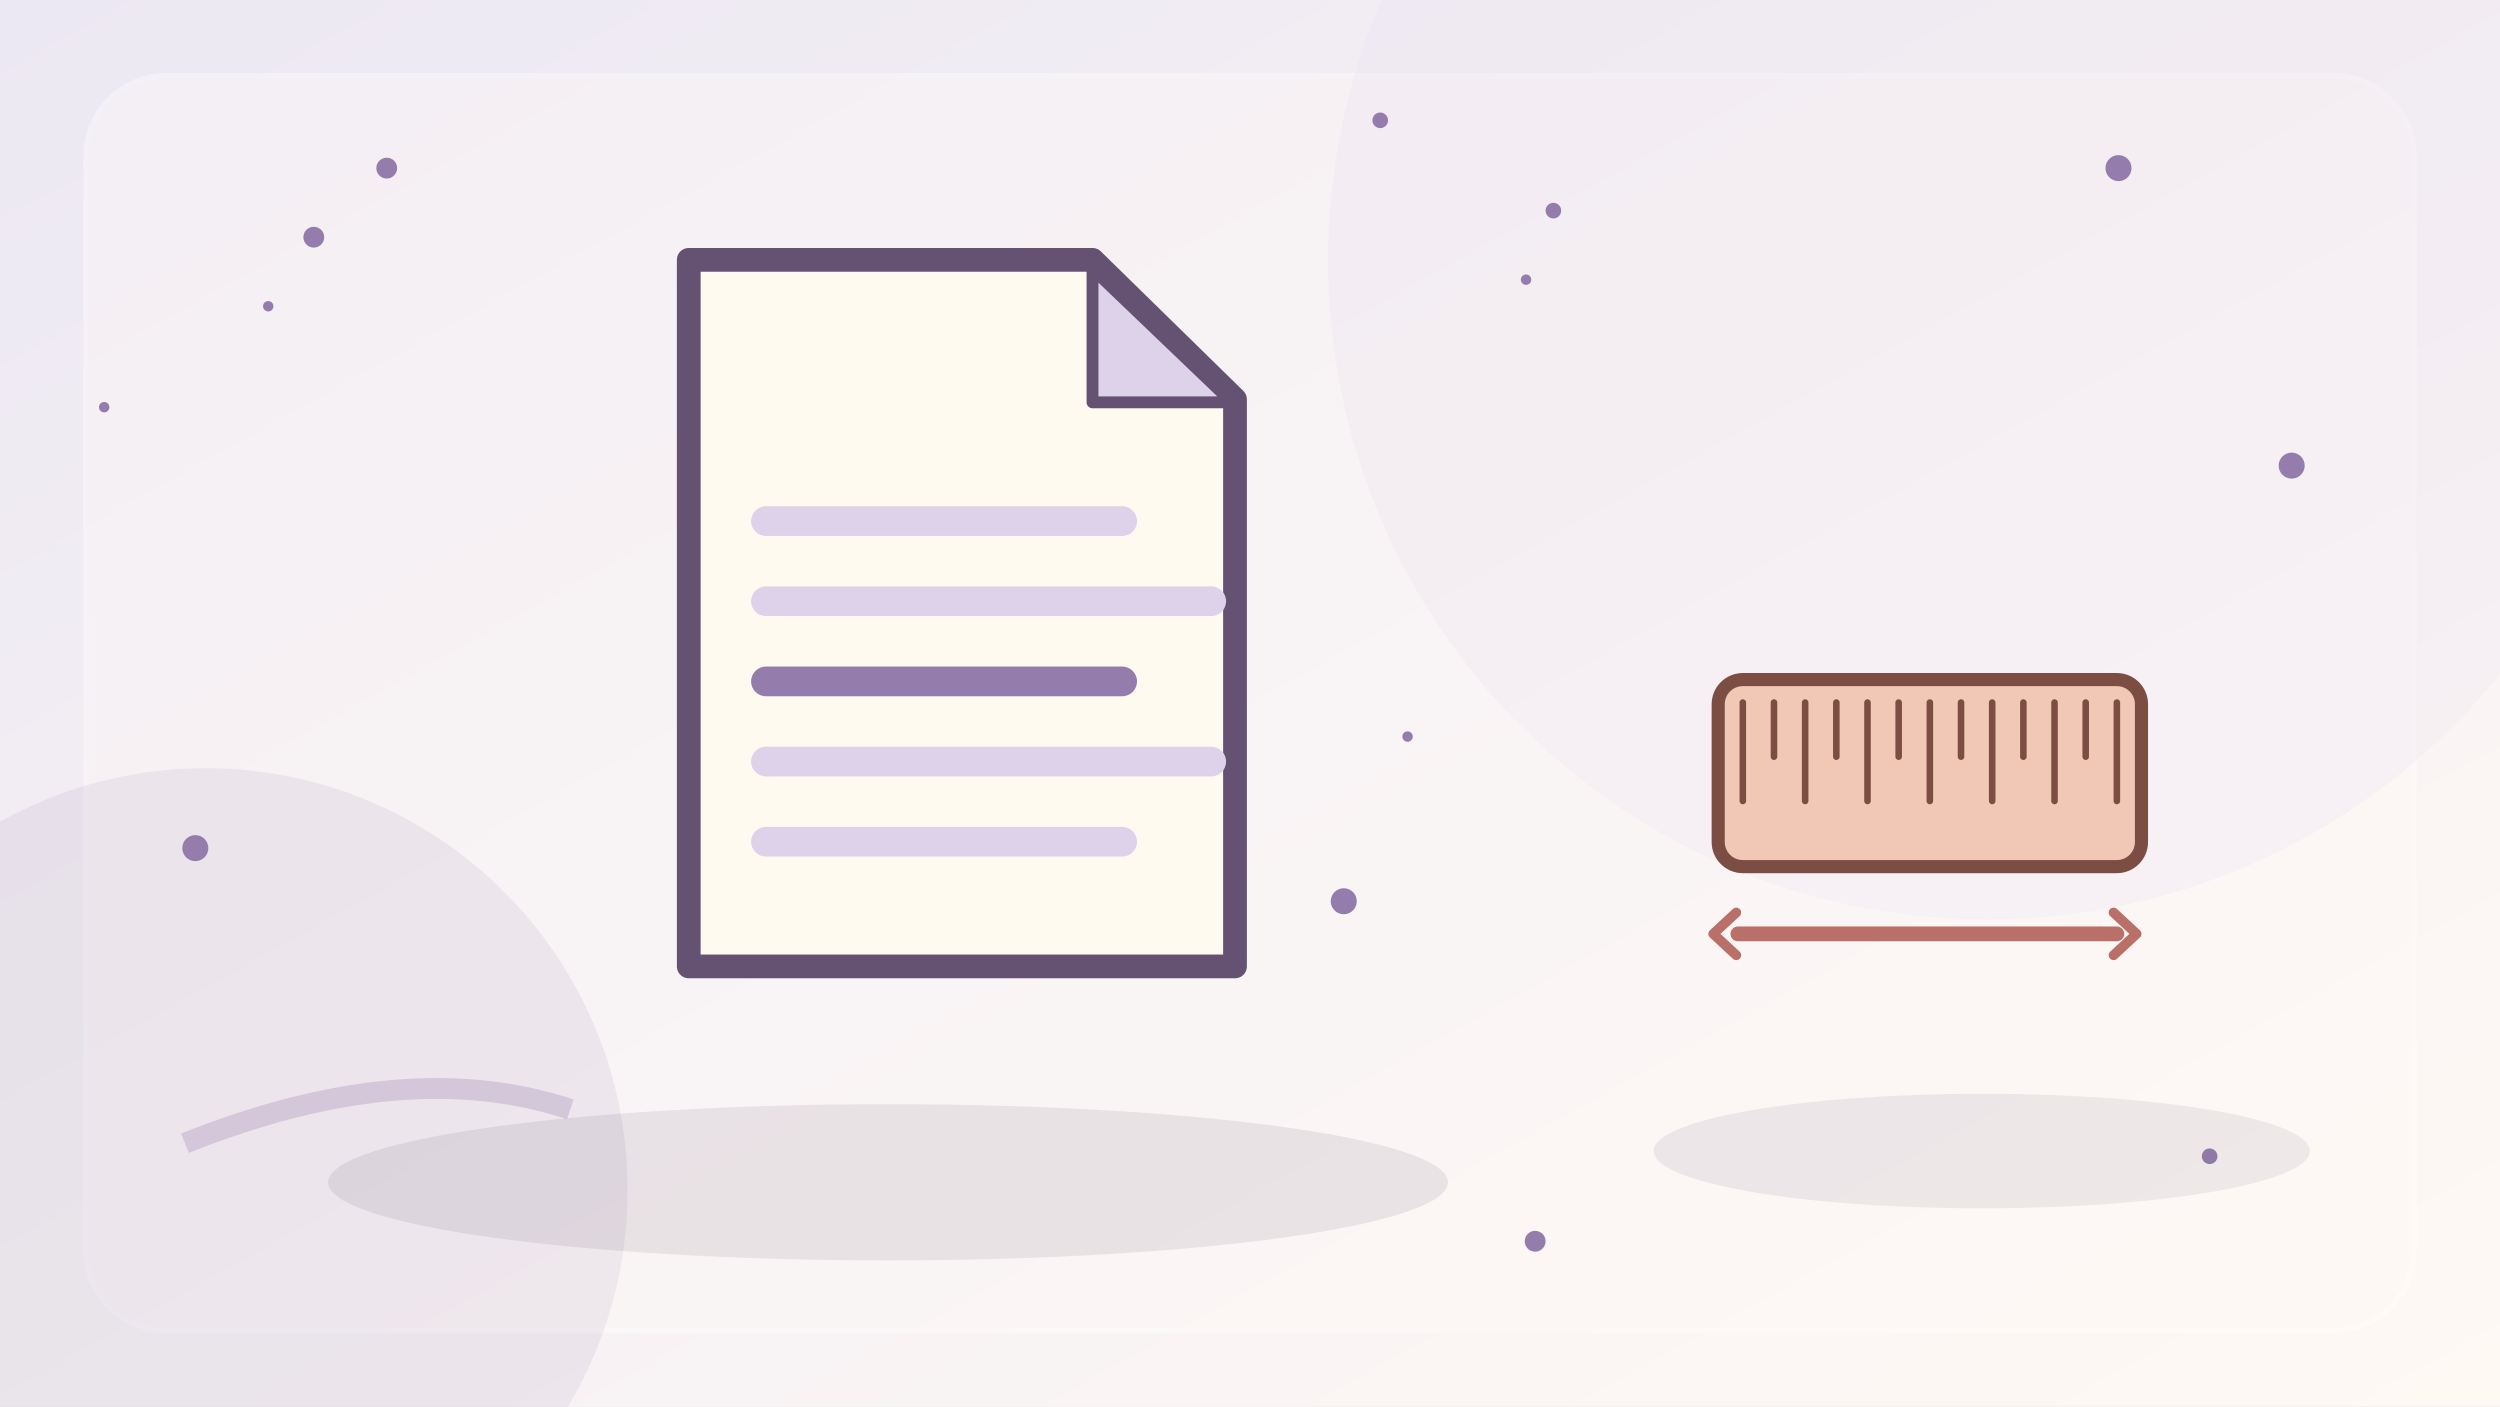
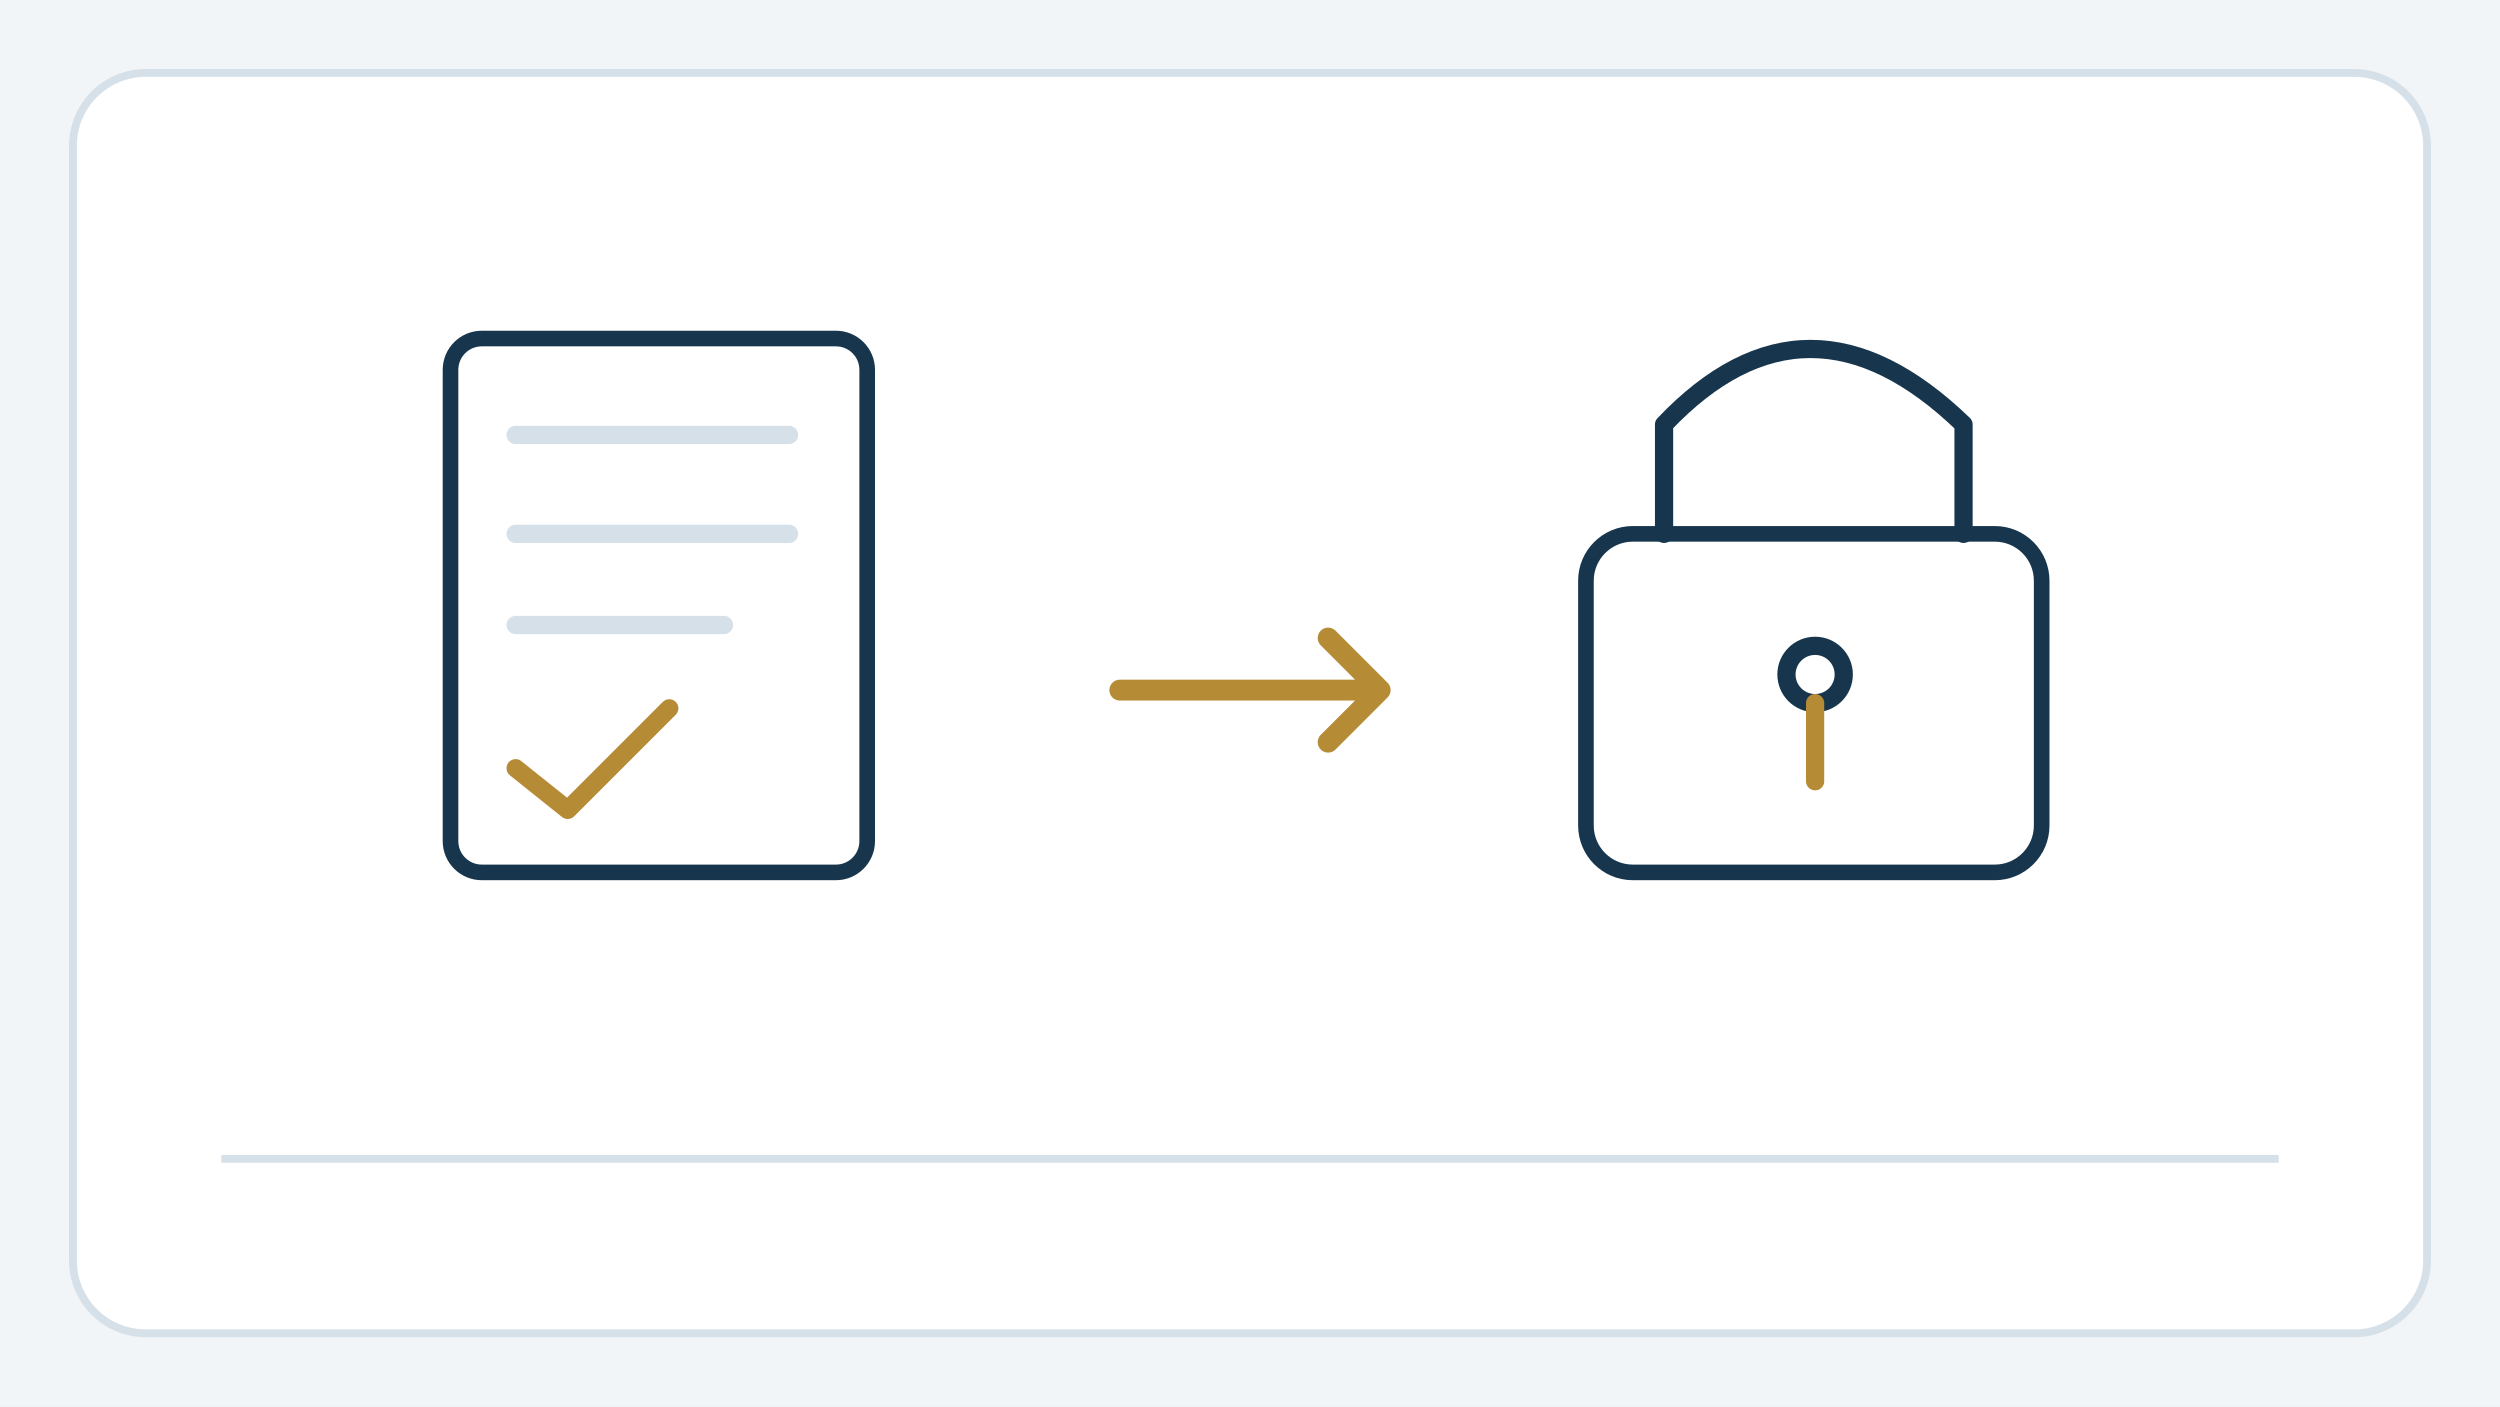
- <svg xmlns="http://www.w3.org/2000/svg" width="960" height="540" viewBox="0 0 960 540" role="img" aria-label="Autorska ilustracja: Przejęcie dokumentacji od poprzednika">
-   <defs>
-     <linearGradient id="background" x1="0" y1="0" x2="1" y2="1">
-       <stop offset="0" stop-color="#ece8f3" />
-       <stop offset="1" stop-color="#fff9f4" />
-     </linearGradient>
-   </defs>
-   <rect width="960" height="540" fill="url(#background)" />
-   <rect x="33" y="29" width="894" height="482" rx="31" fill="#fffaf7" opacity=".35" stroke="#fff" stroke-width="2" />
-   <circle cx="763" cy="100" r="253" fill="#ddd2e9" opacity=".16" />
-   <circle cx="79" cy="457" r="162" fill="#947dac" opacity=".12" />
-   <circle cx="530" cy="46.2" r="3" fill="#947dac" stroke="none" stroke-width="4" />
-   <circle cx="880" cy="178.8" r="5" fill="#947dac" stroke="none" stroke-width="4" />
-   <circle cx="449.5" cy="329.76" r="3" fill="#947dac" stroke="none" stroke-width="4" />
-   <circle cx="75" cy="325.68" r="5" fill="#947dac" stroke="none" stroke-width="4" />
-   <circle cx="813.5" cy="64.56" r="5" fill="#947dac" stroke="none" stroke-width="4" />
-   <circle cx="516" cy="346.08" r="5" fill="#947dac" stroke="none" stroke-width="4" />
-   <circle cx="120.5" cy="91.08" r="4" fill="#947dac" stroke="none" stroke-width="4" />
-   <circle cx="589.5" cy="476.64" r="4" fill="#947dac" stroke="none" stroke-width="4" />
-   <circle cx="596.5" cy="80.88" r="3" fill="#947dac" stroke="none" stroke-width="4" />
-   <circle cx="103" cy="117.6" r="2" fill="#947dac" stroke="none" stroke-width="4" />
-   <circle cx="586" cy="107.4" r="2" fill="#947dac" stroke="none" stroke-width="4" />
-   <circle cx="40" cy="156.36" r="2" fill="#947dac" stroke="none" stroke-width="4" />
-   <circle cx="148.5" cy="64.56" r="4" fill="#947dac" stroke="none" stroke-width="4" />
-   <circle cx="848.5" cy="444" r="3" fill="#947dac" stroke="none" stroke-width="4" />
-   <circle cx="540.5" cy="282.84" r="2" fill="#947dac" stroke="none" stroke-width="4" />
-   <ellipse cx="341" cy="454" rx="215" ry="30" fill="#655172" opacity=".12" />
-   <ellipse cx="761" cy="442" rx="126" ry="22" fill="#655172" opacity=".10" />
-   <g transform="translate(171 69) scale(1.140)">
-     <path d="M82 27h136l48 47v191H82Z" fill="#fffaf0" stroke="#655172" stroke-width="8" stroke-linejoin="round" stroke-linecap="round" />
-     <path d="M218 30v45h47Z" fill="#ddd2e9" stroke="#655172" stroke-width="4" stroke-linejoin="round" stroke-linecap="round" />
-     <rect x="103" y="110" width="130" height="10" rx="5" fill="#ddd2e9" stroke="none" stroke-width="4" />
-     <rect x="103" y="137" width="160" height="10" rx="5" fill="#ddd2e9" stroke="none" stroke-width="4" />
-     <rect x="103" y="164" width="130" height="10" rx="5" fill="#947dac" stroke="none" stroke-width="4" />
-     <rect x="103" y="191" width="160" height="10" rx="5" fill="#ddd2e9" stroke="none" stroke-width="4" />
-     <rect x="103" y="218" width="130" height="10" rx="5" fill="#ddd2e9" stroke="none" stroke-width="4" />
+ <svg xmlns="http://www.w3.org/2000/svg" width="960" height="540" viewBox="0 0 960 540" role="img" aria-label="Przejęcie dokumentacji od poprzednika — dokument i ochrona">
+   <rect width="960" height="540" fill="#f1f5f8" />
+   <rect x="28" y="28" width="904" height="484" rx="28" fill="#fff" stroke="#d6e0e8" stroke-width="3" />
+   <g transform="translate(93 85)">
+     <rect x="80" y="45" width="160" height="205" rx="12" fill="#fff" stroke="#17364d" stroke-width="6" />
+     <path d="M105 82H210 M105 120H210 M105 155H185" fill="none" stroke="#d6e0e8" stroke-width="7" stroke-linecap="round" stroke-linejoin="round" />
+     <path d="M105 210L125 226L164 187" fill="none" stroke="#b68b36" stroke-width="7" stroke-linecap="round" stroke-linejoin="round" />
  </g>
-   <g transform="translate(639 203) scale(0.630)">
-     <rect x="33" y="92" width="258" height="114" rx="15" fill="#f0c8b5" stroke="#7c4e43" stroke-width="8" />
-     <path d="M48 106L48 166" stroke="#7c4e43" stroke-width="4" stroke-linecap="round" fill="none" />
-     <path d="M67 106L67 139" stroke="#7c4e43" stroke-width="4" stroke-linecap="round" fill="none" />
-     <path d="M86 106L86 166" stroke="#7c4e43" stroke-width="4" stroke-linecap="round" fill="none" />
-     <path d="M105 106L105 139" stroke="#7c4e43" stroke-width="4" stroke-linecap="round" fill="none" />
-     <path d="M124 106L124 166" stroke="#7c4e43" stroke-width="4" stroke-linecap="round" fill="none" />
-     <path d="M143 106L143 139" stroke="#7c4e43" stroke-width="4" stroke-linecap="round" fill="none" />
-     <path d="M162 106L162 166" stroke="#7c4e43" stroke-width="4" stroke-linecap="round" fill="none" />
-     <path d="M181 106L181 139" stroke="#7c4e43" stroke-width="4" stroke-linecap="round" fill="none" />
-     <path d="M200 106L200 166" stroke="#7c4e43" stroke-width="4" stroke-linecap="round" fill="none" />
-     <path d="M219 106L219 139" stroke="#7c4e43" stroke-width="4" stroke-linecap="round" fill="none" />
-     <path d="M238 106L238 166" stroke="#7c4e43" stroke-width="4" stroke-linecap="round" fill="none" />
-     <path d="M257 106L257 139" stroke="#7c4e43" stroke-width="4" stroke-linecap="round" fill="none" />
-     <path d="M276 106L276 166" stroke="#7c4e43" stroke-width="4" stroke-linecap="round" fill="none" />
-     <path d="M45 247L276 247" stroke="#b97068" stroke-width="9" stroke-linecap="round" fill="none" />
-     <path d="M44 234l-14 13 14 13m230-26 14 13-14 13" fill="none" stroke="#b97068" stroke-width="6" stroke-linejoin="round" stroke-linecap="round" />
+   <g transform="translate(539 85)">
+     <rect x="70" y="120" width="175" height="130" rx="18" fill="#fff" stroke="#17364d" stroke-width="6" />
+     <path d="M100 120V78Q155 20 215 78V120" fill="none" stroke="#17364d" stroke-width="7" stroke-linecap="round" stroke-linejoin="round" />
+     <circle cx="158" cy="174" r="11" fill="none" stroke="#17364d" stroke-width="7" />
+     <path d="M158 185V215" fill="none" stroke="#b68b36" stroke-width="7" stroke-linecap="round" stroke-linejoin="round" />
  </g>
-   <path d="M71 439q85-34 148-13" fill="none" stroke="#947dac" opacity=".29" stroke-width="8" />
+   <path d="M430 265H530 M510 245L530 265L510 285" fill="none" stroke="#b68b36" stroke-width="8" stroke-linecap="round" stroke-linejoin="round" />
+   <path d="M85 445H875" fill="none" stroke="#d6e0e8" stroke-width="3" />
</svg>
